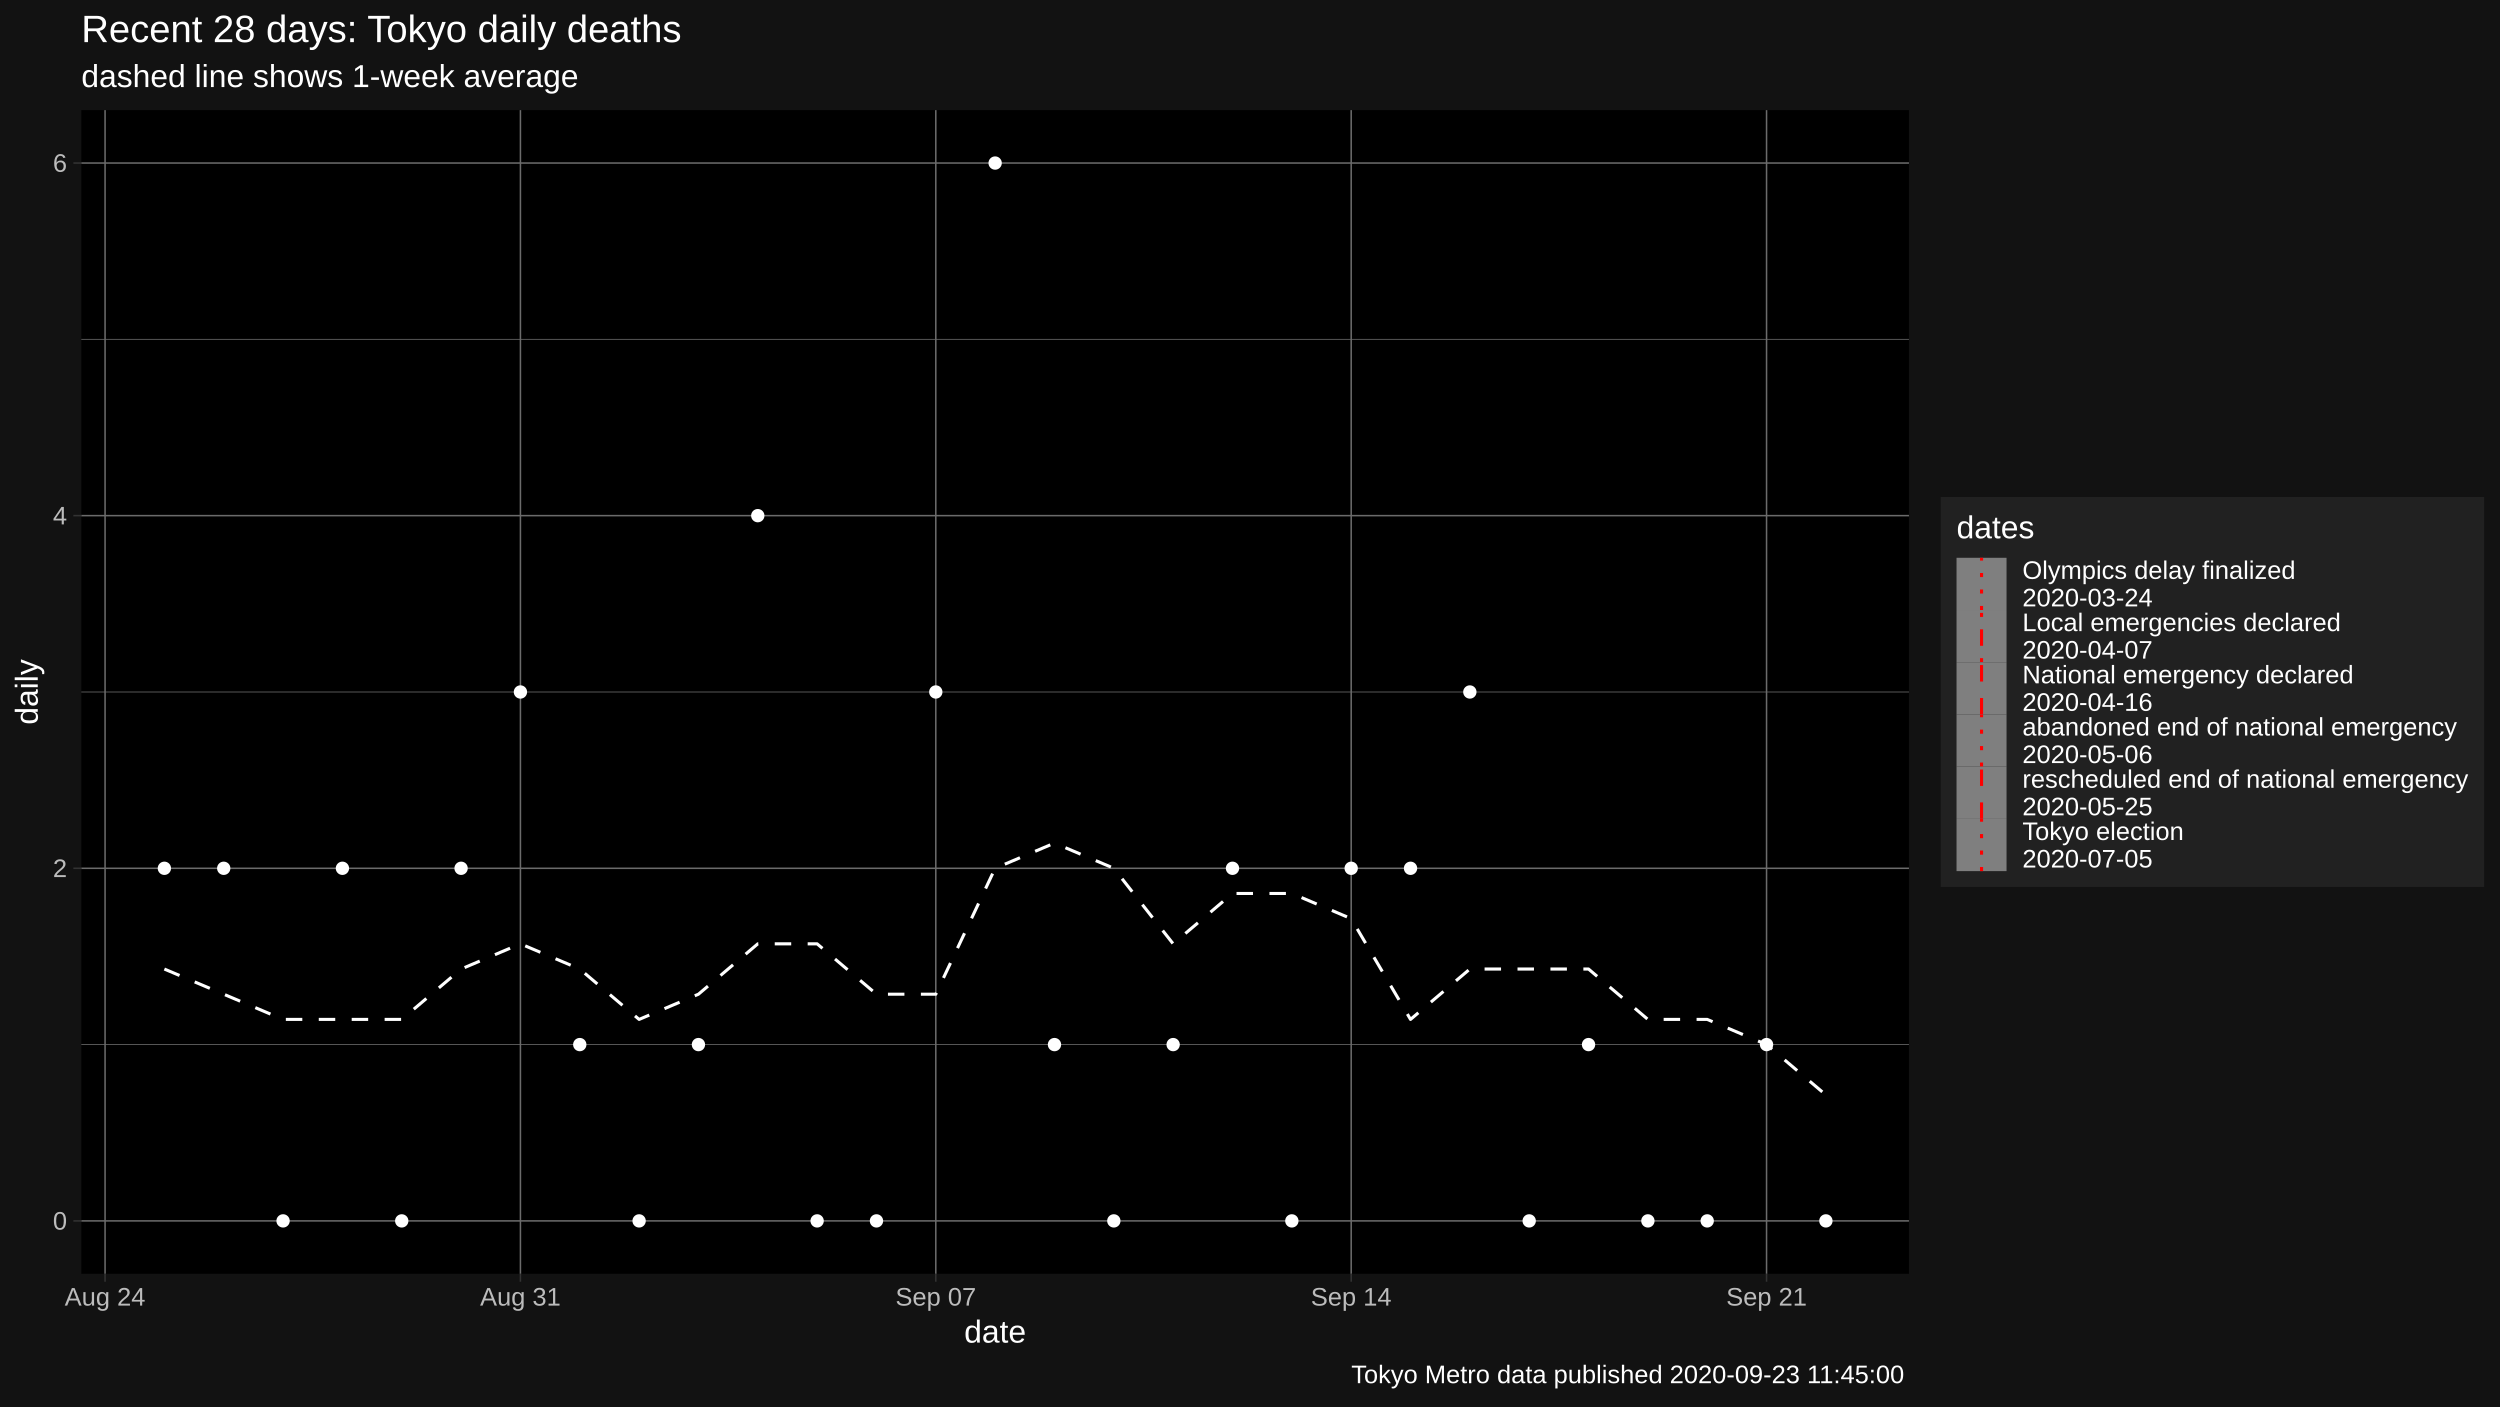
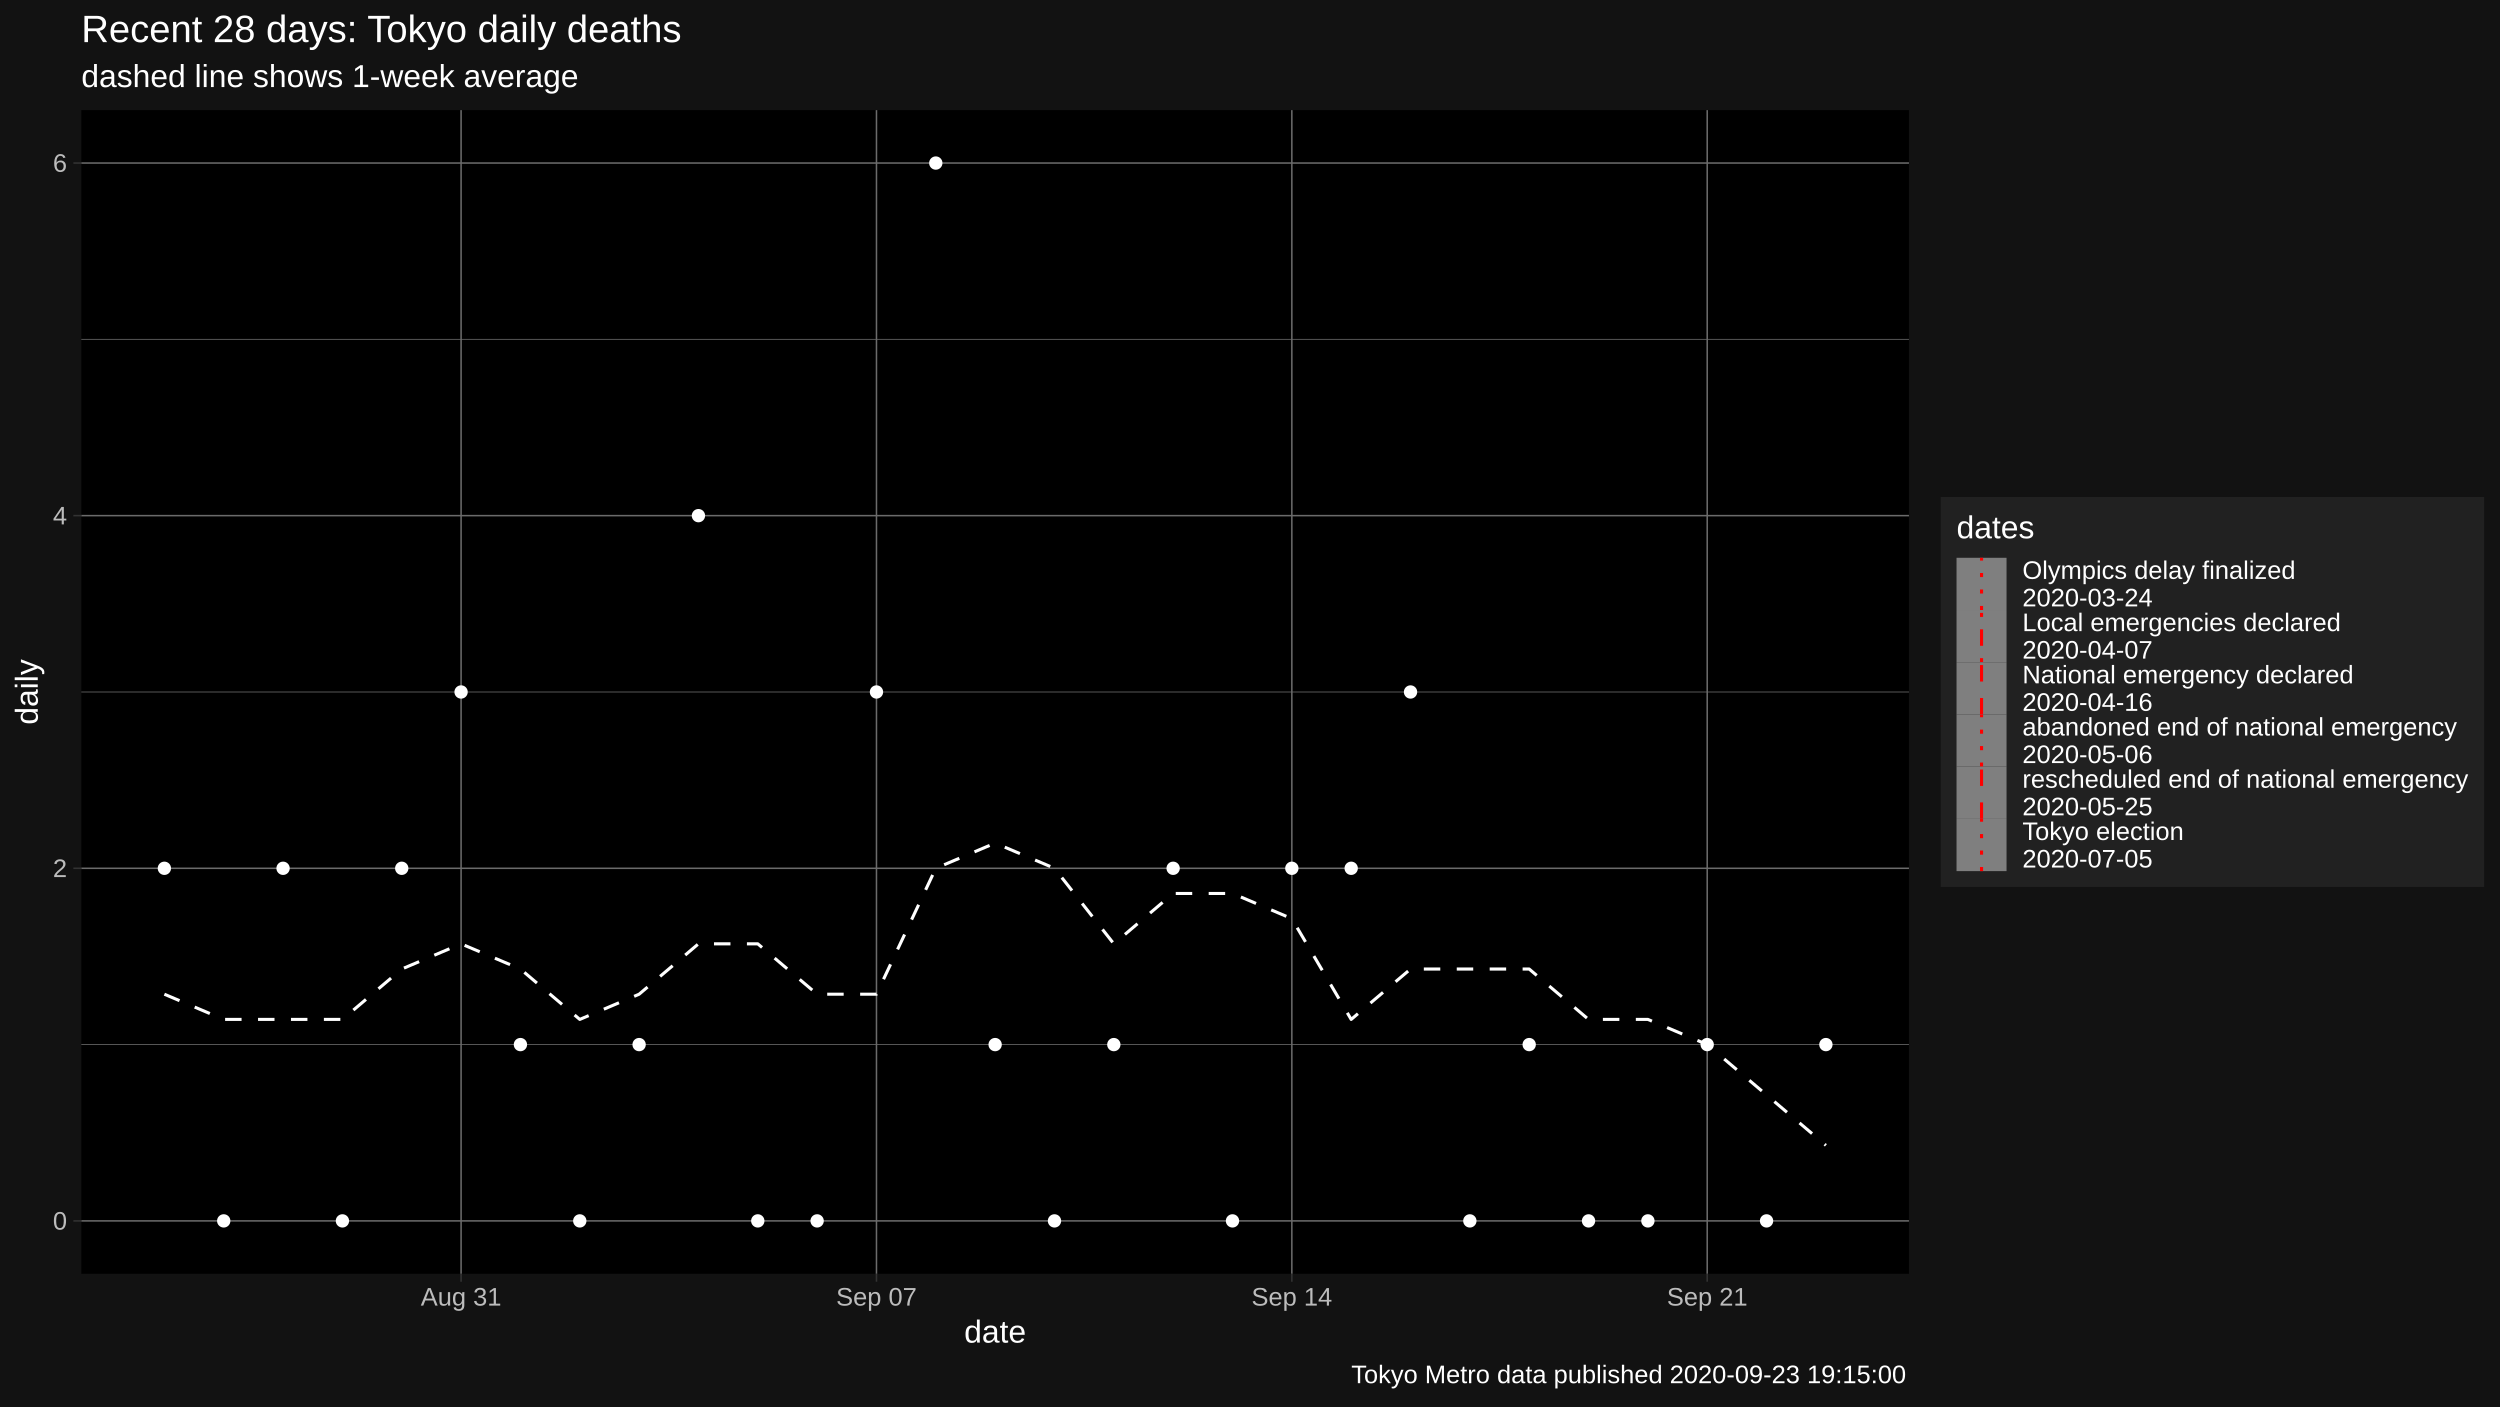
<svg xmlns="http://www.w3.org/2000/svg" viewBox="0 0 864.00 486.00">
  <defs>
    <style type="text/css">
    line, polyline, polygon, path, rect, circle {
      fill: none;
      stroke: #000000;
      stroke-linecap: round;
      stroke-linejoin: round;
      stroke-miterlimit: 10.00;
    }
  </style>
  </defs>
  <rect width="100%" height="100%" style="stroke: none; fill: #FFFFFF;" />
  <rect x="0" y="0.00" width="864.00" height="486.00" style="stroke-width: 1.07; stroke: #121212; fill: #121212;" />
  <defs>
    <clipPath id="cpMjguMTB8NjU5Ljc0fDQ0MC4yMnwzOC4wNw==">
      <rect x="28.10" y="38.07" width="631.64" height="402.15" />
    </clipPath>
  </defs>
  <rect x="28.10" y="38.07" width="631.64" height="402.15" style="stroke-width: 1.07; stroke: none; fill: #000000;" clip-path="url(#cpMjguMTB8NjU5Ljc0fDQ0MC4yMnwzOC4wNw==)" />
  <polyline points="28.10,361.01 659.74,361.01 " style="stroke-width: 0.27; stroke: #6B6B6B; stroke-linecap: butt;" clip-path="url(#cpMjguMTB8NjU5Ljc0fDQ0MC4yMnwzOC4wNw==)" />
  <polyline points="28.10,239.15 659.74,239.15 " style="stroke-width: 0.27; stroke: #6B6B6B; stroke-linecap: butt;" clip-path="url(#cpMjguMTB8NjU5Ljc0fDQ0MC4yMnwzOC4wNw==)" />
  <polyline points="28.10,117.28 659.74,117.28 " style="stroke-width: 0.27; stroke: #6B6B6B; stroke-linecap: butt;" clip-path="url(#cpMjguMTB8NjU5Ljc0fDQ0MC4yMnwzOC4wNw==)" />
  <polyline points="28.10,421.94 659.74,421.94 " style="stroke-width: 0.53; stroke: #6B6B6B; stroke-linecap: butt;" clip-path="url(#cpMjguMTB8NjU5Ljc0fDQ0MC4yMnwzOC4wNw==)" />
  <polyline points="28.10,300.08 659.74,300.08 " style="stroke-width: 0.53; stroke: #6B6B6B; stroke-linecap: butt;" clip-path="url(#cpMjguMTB8NjU5Ljc0fDQ0MC4yMnwzOC4wNw==)" />
  <polyline points="28.10,178.21 659.74,178.21 " style="stroke-width: 0.53; stroke: #6B6B6B; stroke-linecap: butt;" clip-path="url(#cpMjguMTB8NjU5Ljc0fDQ0MC4yMnwzOC4wNw==)" />
  <polyline points="28.10,56.35 659.74,56.35 " style="stroke-width: 0.53; stroke: #6B6B6B; stroke-linecap: butt;" clip-path="url(#cpMjguMTB8NjU5Ljc0fDQ0MC4yMnwzOC4wNw==)" />
-   <polyline points="36.31,440.22 36.31,38.07 " style="stroke-width: 0.53; stroke: #6B6B6B; stroke-linecap: butt;" clip-path="url(#cpMjguMTB8NjU5Ljc0fDQ0MC4yMnwzOC4wNw==)" />
-   <polyline points="179.86,440.22 179.86,38.07 " style="stroke-width: 0.53; stroke: #6B6B6B; stroke-linecap: butt;" clip-path="url(#cpMjguMTB8NjU5Ljc0fDQ0MC4yMnwzOC4wNw==)" />
-   <polyline points="323.41,440.22 323.41,38.07 " style="stroke-width: 0.53; stroke: #6B6B6B; stroke-linecap: butt;" clip-path="url(#cpMjguMTB8NjU5Ljc0fDQ0MC4yMnwzOC4wNw==)" />
-   <polyline points="466.97,440.22 466.97,38.07 " style="stroke-width: 0.53; stroke: #6B6B6B; stroke-linecap: butt;" clip-path="url(#cpMjguMTB8NjU5Ljc0fDQ0MC4yMnwzOC4wNw==)" />
-   <polyline points="610.52,440.22 610.52,38.07 " style="stroke-width: 0.53; stroke: #6B6B6B; stroke-linecap: butt;" clip-path="url(#cpMjguMTB8NjU5Ljc0fDQ0MC4yMnwzOC4wNw==)" />
-   <polyline points="56.81,334.90 77.32,343.60 97.83,352.31 118.34,352.31 138.84,352.31 159.35,334.90 179.86,326.19 200.37,334.90 220.88,352.31 241.38,343.60 261.89,326.19 282.40,326.19 302.91,343.60 323.41,343.60 343.92,300.08 364.43,291.37 384.94,300.08 405.44,326.19 425.95,308.78 446.46,308.78 466.97,317.49 487.48,352.31 507.98,334.90 528.49,334.90 549.00,334.90 569.51,352.31 590.01,352.31 610.52,361.01 631.03,378.42 " style="stroke-width: 1.07; stroke: #FFFFFF; stroke-dasharray: 5.69,5.69; stroke-linecap: butt;" clip-path="url(#cpMjguMTB8NjU5Ljc0fDQ0MC4yMnwzOC4wNw==)" />
+   <polyline points="159.35,440.22 159.35,38.07 " style="stroke-width: 0.53; stroke: #6B6B6B; stroke-linecap: butt;" clip-path="url(#cpMjguMTB8NjU5Ljc0fDQ0MC4yMnwzOC4wNw==)" />
+   <polyline points="302.91,440.22 302.91,38.07 " style="stroke-width: 0.53; stroke: #6B6B6B; stroke-linecap: butt;" clip-path="url(#cpMjguMTB8NjU5Ljc0fDQ0MC4yMnwzOC4wNw==)" />
+   <polyline points="446.46,440.22 446.46,38.07 " style="stroke-width: 0.53; stroke: #6B6B6B; stroke-linecap: butt;" clip-path="url(#cpMjguMTB8NjU5Ljc0fDQ0MC4yMnwzOC4wNw==)" />
+   <polyline points="590.01,440.22 590.01,38.07 " style="stroke-width: 0.53; stroke: #6B6B6B; stroke-linecap: butt;" clip-path="url(#cpMjguMTB8NjU5Ljc0fDQ0MC4yMnwzOC4wNw==)" />
+   <polyline points="56.81,343.60 77.32,352.31 97.83,352.31 118.34,352.31 138.84,334.90 159.35,326.19 179.86,334.90 200.37,352.31 220.88,343.60 241.38,326.19 261.89,326.19 282.40,343.60 302.91,343.60 323.41,300.08 343.92,291.37 364.43,300.08 384.94,326.19 405.44,308.78 425.95,308.78 446.46,317.49 466.97,352.31 487.48,334.90 507.98,334.90 528.49,334.90 549.00,352.31 569.51,352.31 590.01,361.01 610.52,378.42 631.03,395.83 " style="stroke-width: 1.07; stroke: #FFFFFF; stroke-dasharray: 5.69,5.69; stroke-linecap: butt;" clip-path="url(#cpMjguMTB8NjU5Ljc0fDQ0MC4yMnwzOC4wNw==)" />
  <circle cx="56.81" cy="300.08" r="1.95" style="stroke-width: 0.71; stroke: #FFFFFF; fill: #FFFFFF;" clip-path="url(#cpMjguMTB8NjU5Ljc0fDQ0MC4yMnwzOC4wNw==)" />
-   <circle cx="77.32" cy="300.08" r="1.95" style="stroke-width: 0.71; stroke: #FFFFFF; fill: #FFFFFF;" clip-path="url(#cpMjguMTB8NjU5Ljc0fDQ0MC4yMnwzOC4wNw==)" />
-   <circle cx="97.83" cy="421.94" r="1.95" style="stroke-width: 0.71; stroke: #FFFFFF; fill: #FFFFFF;" clip-path="url(#cpMjguMTB8NjU5Ljc0fDQ0MC4yMnwzOC4wNw==)" />
-   <circle cx="118.34" cy="300.08" r="1.95" style="stroke-width: 0.71; stroke: #FFFFFF; fill: #FFFFFF;" clip-path="url(#cpMjguMTB8NjU5Ljc0fDQ0MC4yMnwzOC4wNw==)" />
-   <circle cx="138.84" cy="421.94" r="1.95" style="stroke-width: 0.71; stroke: #FFFFFF; fill: #FFFFFF;" clip-path="url(#cpMjguMTB8NjU5Ljc0fDQ0MC4yMnwzOC4wNw==)" />
-   <circle cx="159.35" cy="300.08" r="1.95" style="stroke-width: 0.71; stroke: #FFFFFF; fill: #FFFFFF;" clip-path="url(#cpMjguMTB8NjU5Ljc0fDQ0MC4yMnwzOC4wNw==)" />
-   <circle cx="179.86" cy="239.15" r="1.95" style="stroke-width: 0.71; stroke: #FFFFFF; fill: #FFFFFF;" clip-path="url(#cpMjguMTB8NjU5Ljc0fDQ0MC4yMnwzOC4wNw==)" />
-   <circle cx="200.37" cy="361.01" r="1.95" style="stroke-width: 0.71; stroke: #FFFFFF; fill: #FFFFFF;" clip-path="url(#cpMjguMTB8NjU5Ljc0fDQ0MC4yMnwzOC4wNw==)" />
-   <circle cx="220.88" cy="421.94" r="1.95" style="stroke-width: 0.71; stroke: #FFFFFF; fill: #FFFFFF;" clip-path="url(#cpMjguMTB8NjU5Ljc0fDQ0MC4yMnwzOC4wNw==)" />
-   <circle cx="241.38" cy="361.01" r="1.95" style="stroke-width: 0.71; stroke: #FFFFFF; fill: #FFFFFF;" clip-path="url(#cpMjguMTB8NjU5Ljc0fDQ0MC4yMnwzOC4wNw==)" />
-   <circle cx="261.89" cy="178.21" r="1.95" style="stroke-width: 0.71; stroke: #FFFFFF; fill: #FFFFFF;" clip-path="url(#cpMjguMTB8NjU5Ljc0fDQ0MC4yMnwzOC4wNw==)" />
+   <circle cx="77.32" cy="421.94" r="1.95" style="stroke-width: 0.71; stroke: #FFFFFF; fill: #FFFFFF;" clip-path="url(#cpMjguMTB8NjU5Ljc0fDQ0MC4yMnwzOC4wNw==)" />
+   <circle cx="97.83" cy="300.08" r="1.95" style="stroke-width: 0.71; stroke: #FFFFFF; fill: #FFFFFF;" clip-path="url(#cpMjguMTB8NjU5Ljc0fDQ0MC4yMnwzOC4wNw==)" />
+   <circle cx="118.34" cy="421.94" r="1.95" style="stroke-width: 0.71; stroke: #FFFFFF; fill: #FFFFFF;" clip-path="url(#cpMjguMTB8NjU5Ljc0fDQ0MC4yMnwzOC4wNw==)" />
+   <circle cx="138.84" cy="300.08" r="1.95" style="stroke-width: 0.71; stroke: #FFFFFF; fill: #FFFFFF;" clip-path="url(#cpMjguMTB8NjU5Ljc0fDQ0MC4yMnwzOC4wNw==)" />
+   <circle cx="159.35" cy="239.15" r="1.95" style="stroke-width: 0.71; stroke: #FFFFFF; fill: #FFFFFF;" clip-path="url(#cpMjguMTB8NjU5Ljc0fDQ0MC4yMnwzOC4wNw==)" />
+   <circle cx="179.86" cy="361.01" r="1.95" style="stroke-width: 0.71; stroke: #FFFFFF; fill: #FFFFFF;" clip-path="url(#cpMjguMTB8NjU5Ljc0fDQ0MC4yMnwzOC4wNw==)" />
+   <circle cx="200.37" cy="421.94" r="1.95" style="stroke-width: 0.71; stroke: #FFFFFF; fill: #FFFFFF;" clip-path="url(#cpMjguMTB8NjU5Ljc0fDQ0MC4yMnwzOC4wNw==)" />
+   <circle cx="220.88" cy="361.01" r="1.95" style="stroke-width: 0.71; stroke: #FFFFFF; fill: #FFFFFF;" clip-path="url(#cpMjguMTB8NjU5Ljc0fDQ0MC4yMnwzOC4wNw==)" />
+   <circle cx="241.38" cy="178.21" r="1.95" style="stroke-width: 0.71; stroke: #FFFFFF; fill: #FFFFFF;" clip-path="url(#cpMjguMTB8NjU5Ljc0fDQ0MC4yMnwzOC4wNw==)" />
+   <circle cx="261.89" cy="421.94" r="1.95" style="stroke-width: 0.71; stroke: #FFFFFF; fill: #FFFFFF;" clip-path="url(#cpMjguMTB8NjU5Ljc0fDQ0MC4yMnwzOC4wNw==)" />
  <circle cx="282.40" cy="421.94" r="1.95" style="stroke-width: 0.71; stroke: #FFFFFF; fill: #FFFFFF;" clip-path="url(#cpMjguMTB8NjU5Ljc0fDQ0MC4yMnwzOC4wNw==)" />
-   <circle cx="302.91" cy="421.94" r="1.95" style="stroke-width: 0.71; stroke: #FFFFFF; fill: #FFFFFF;" clip-path="url(#cpMjguMTB8NjU5Ljc0fDQ0MC4yMnwzOC4wNw==)" />
-   <circle cx="323.41" cy="239.15" r="1.95" style="stroke-width: 0.71; stroke: #FFFFFF; fill: #FFFFFF;" clip-path="url(#cpMjguMTB8NjU5Ljc0fDQ0MC4yMnwzOC4wNw==)" />
-   <circle cx="343.92" cy="56.35" r="1.95" style="stroke-width: 0.71; stroke: #FFFFFF; fill: #FFFFFF;" clip-path="url(#cpMjguMTB8NjU5Ljc0fDQ0MC4yMnwzOC4wNw==)" />
-   <circle cx="364.43" cy="361.01" r="1.95" style="stroke-width: 0.71; stroke: #FFFFFF; fill: #FFFFFF;" clip-path="url(#cpMjguMTB8NjU5Ljc0fDQ0MC4yMnwzOC4wNw==)" />
-   <circle cx="384.94" cy="421.94" r="1.95" style="stroke-width: 0.71; stroke: #FFFFFF; fill: #FFFFFF;" clip-path="url(#cpMjguMTB8NjU5Ljc0fDQ0MC4yMnwzOC4wNw==)" />
-   <circle cx="405.44" cy="361.01" r="1.95" style="stroke-width: 0.71; stroke: #FFFFFF; fill: #FFFFFF;" clip-path="url(#cpMjguMTB8NjU5Ljc0fDQ0MC4yMnwzOC4wNw==)" />
-   <circle cx="425.95" cy="300.08" r="1.95" style="stroke-width: 0.71; stroke: #FFFFFF; fill: #FFFFFF;" clip-path="url(#cpMjguMTB8NjU5Ljc0fDQ0MC4yMnwzOC4wNw==)" />
-   <circle cx="446.46" cy="421.94" r="1.95" style="stroke-width: 0.71; stroke: #FFFFFF; fill: #FFFFFF;" clip-path="url(#cpMjguMTB8NjU5Ljc0fDQ0MC4yMnwzOC4wNw==)" />
+   <circle cx="302.91" cy="239.15" r="1.95" style="stroke-width: 0.71; stroke: #FFFFFF; fill: #FFFFFF;" clip-path="url(#cpMjguMTB8NjU5Ljc0fDQ0MC4yMnwzOC4wNw==)" />
+   <circle cx="323.41" cy="56.35" r="1.95" style="stroke-width: 0.71; stroke: #FFFFFF; fill: #FFFFFF;" clip-path="url(#cpMjguMTB8NjU5Ljc0fDQ0MC4yMnwzOC4wNw==)" />
+   <circle cx="343.92" cy="361.01" r="1.95" style="stroke-width: 0.71; stroke: #FFFFFF; fill: #FFFFFF;" clip-path="url(#cpMjguMTB8NjU5Ljc0fDQ0MC4yMnwzOC4wNw==)" />
+   <circle cx="364.43" cy="421.94" r="1.95" style="stroke-width: 0.71; stroke: #FFFFFF; fill: #FFFFFF;" clip-path="url(#cpMjguMTB8NjU5Ljc0fDQ0MC4yMnwzOC4wNw==)" />
+   <circle cx="384.94" cy="361.01" r="1.95" style="stroke-width: 0.71; stroke: #FFFFFF; fill: #FFFFFF;" clip-path="url(#cpMjguMTB8NjU5Ljc0fDQ0MC4yMnwzOC4wNw==)" />
+   <circle cx="405.44" cy="300.08" r="1.95" style="stroke-width: 0.71; stroke: #FFFFFF; fill: #FFFFFF;" clip-path="url(#cpMjguMTB8NjU5Ljc0fDQ0MC4yMnwzOC4wNw==)" />
+   <circle cx="425.95" cy="421.94" r="1.95" style="stroke-width: 0.71; stroke: #FFFFFF; fill: #FFFFFF;" clip-path="url(#cpMjguMTB8NjU5Ljc0fDQ0MC4yMnwzOC4wNw==)" />
+   <circle cx="446.46" cy="300.08" r="1.95" style="stroke-width: 0.71; stroke: #FFFFFF; fill: #FFFFFF;" clip-path="url(#cpMjguMTB8NjU5Ljc0fDQ0MC4yMnwzOC4wNw==)" />
  <circle cx="466.97" cy="300.08" r="1.95" style="stroke-width: 0.71; stroke: #FFFFFF; fill: #FFFFFF;" clip-path="url(#cpMjguMTB8NjU5Ljc0fDQ0MC4yMnwzOC4wNw==)" />
-   <circle cx="487.48" cy="300.08" r="1.95" style="stroke-width: 0.71; stroke: #FFFFFF; fill: #FFFFFF;" clip-path="url(#cpMjguMTB8NjU5Ljc0fDQ0MC4yMnwzOC4wNw==)" />
-   <circle cx="507.98" cy="239.15" r="1.95" style="stroke-width: 0.71; stroke: #FFFFFF; fill: #FFFFFF;" clip-path="url(#cpMjguMTB8NjU5Ljc0fDQ0MC4yMnwzOC4wNw==)" />
-   <circle cx="528.49" cy="421.94" r="1.95" style="stroke-width: 0.71; stroke: #FFFFFF; fill: #FFFFFF;" clip-path="url(#cpMjguMTB8NjU5Ljc0fDQ0MC4yMnwzOC4wNw==)" />
-   <circle cx="549.00" cy="361.01" r="1.95" style="stroke-width: 0.71; stroke: #FFFFFF; fill: #FFFFFF;" clip-path="url(#cpMjguMTB8NjU5Ljc0fDQ0MC4yMnwzOC4wNw==)" />
+   <circle cx="487.48" cy="239.15" r="1.95" style="stroke-width: 0.71; stroke: #FFFFFF; fill: #FFFFFF;" clip-path="url(#cpMjguMTB8NjU5Ljc0fDQ0MC4yMnwzOC4wNw==)" />
+   <circle cx="507.98" cy="421.94" r="1.95" style="stroke-width: 0.71; stroke: #FFFFFF; fill: #FFFFFF;" clip-path="url(#cpMjguMTB8NjU5Ljc0fDQ0MC4yMnwzOC4wNw==)" />
+   <circle cx="528.49" cy="361.01" r="1.95" style="stroke-width: 0.71; stroke: #FFFFFF; fill: #FFFFFF;" clip-path="url(#cpMjguMTB8NjU5Ljc0fDQ0MC4yMnwzOC4wNw==)" />
+   <circle cx="549.00" cy="421.94" r="1.95" style="stroke-width: 0.71; stroke: #FFFFFF; fill: #FFFFFF;" clip-path="url(#cpMjguMTB8NjU5Ljc0fDQ0MC4yMnwzOC4wNw==)" />
  <circle cx="569.51" cy="421.94" r="1.95" style="stroke-width: 0.71; stroke: #FFFFFF; fill: #FFFFFF;" clip-path="url(#cpMjguMTB8NjU5Ljc0fDQ0MC4yMnwzOC4wNw==)" />
-   <circle cx="590.01" cy="421.94" r="1.95" style="stroke-width: 0.71; stroke: #FFFFFF; fill: #FFFFFF;" clip-path="url(#cpMjguMTB8NjU5Ljc0fDQ0MC4yMnwzOC4wNw==)" />
-   <circle cx="610.52" cy="361.01" r="1.95" style="stroke-width: 0.71; stroke: #FFFFFF; fill: #FFFFFF;" clip-path="url(#cpMjguMTB8NjU5Ljc0fDQ0MC4yMnwzOC4wNw==)" />
-   <circle cx="631.03" cy="421.94" r="1.95" style="stroke-width: 0.71; stroke: #FFFFFF; fill: #FFFFFF;" clip-path="url(#cpMjguMTB8NjU5Ljc0fDQ0MC4yMnwzOC4wNw==)" />
+   <circle cx="590.01" cy="361.01" r="1.95" style="stroke-width: 0.71; stroke: #FFFFFF; fill: #FFFFFF;" clip-path="url(#cpMjguMTB8NjU5Ljc0fDQ0MC4yMnwzOC4wNw==)" />
+   <circle cx="610.52" cy="421.94" r="1.95" style="stroke-width: 0.71; stroke: #FFFFFF; fill: #FFFFFF;" clip-path="url(#cpMjguMTB8NjU5Ljc0fDQ0MC4yMnwzOC4wNw==)" />
+   <circle cx="631.03" cy="361.01" r="1.95" style="stroke-width: 0.71; stroke: #FFFFFF; fill: #FFFFFF;" clip-path="url(#cpMjguMTB8NjU5Ljc0fDQ0MC4yMnwzOC4wNw==)" />
  <defs>
    <clipPath id="cpMC4wMHw4NjQuMDB8NDg2LjAwfDAuMDA=">
      <rect x="0.00" y="0.00" width="864.00" height="486.00" />
    </clipPath>
  </defs>
  <g clip-path="url(#cpMC4wMHw4NjQuMDB8NDg2LjAwfDAuMDA=)">
    <text x="18.28" y="424.97" style="font-size: 8.80px; fill: #BCBCBC; font-family: Liberation Sans;" textLength="4.89px" lengthAdjust="spacingAndGlyphs">0</text>
  </g>
  <g clip-path="url(#cpMC4wMHw4NjQuMDB8NDg2LjAwfDAuMDA=)">
    <text x="18.28" y="303.11" style="font-size: 8.80px; fill: #BCBCBC; font-family: Liberation Sans;" textLength="4.89px" lengthAdjust="spacingAndGlyphs">2</text>
  </g>
  <g clip-path="url(#cpMC4wMHw4NjQuMDB8NDg2LjAwfDAuMDA=)">
    <text x="18.28" y="181.24" style="font-size: 8.80px; fill: #BCBCBC; font-family: Liberation Sans;" textLength="4.89px" lengthAdjust="spacingAndGlyphs">4</text>
  </g>
  <g clip-path="url(#cpMC4wMHw4NjQuMDB8NDg2LjAwfDAuMDA=)">
    <text x="18.28" y="59.38" style="font-size: 8.80px; fill: #BCBCBC; font-family: Liberation Sans;" textLength="4.89px" lengthAdjust="spacingAndGlyphs">6</text>
  </g>
  <polyline points="25.36,421.94 28.10,421.94 " style="stroke-width: 0.53; stroke: #333333; stroke-linecap: butt;" clip-path="url(#cpMC4wMHw4NjQuMDB8NDg2LjAwfDAuMDA=)" />
  <polyline points="25.36,300.08 28.10,300.08 " style="stroke-width: 0.53; stroke: #333333; stroke-linecap: butt;" clip-path="url(#cpMC4wMHw4NjQuMDB8NDg2LjAwfDAuMDA=)" />
  <polyline points="25.36,178.21 28.10,178.21 " style="stroke-width: 0.53; stroke: #333333; stroke-linecap: butt;" clip-path="url(#cpMC4wMHw4NjQuMDB8NDg2LjAwfDAuMDA=)" />
  <polyline points="25.36,56.35 28.10,56.35 " style="stroke-width: 0.53; stroke: #333333; stroke-linecap: butt;" clip-path="url(#cpMC4wMHw4NjQuMDB8NDg2LjAwfDAuMDA=)" />
-   <polyline points="36.31,442.96 36.31,440.22 " style="stroke-width: 0.53; stroke: #333333; stroke-linecap: butt;" clip-path="url(#cpMC4wMHw4NjQuMDB8NDg2LjAwfDAuMDA=)" />
-   <polyline points="179.86,442.96 179.86,440.22 " style="stroke-width: 0.53; stroke: #333333; stroke-linecap: butt;" clip-path="url(#cpMC4wMHw4NjQuMDB8NDg2LjAwfDAuMDA=)" />
-   <polyline points="323.41,442.96 323.41,440.22 " style="stroke-width: 0.53; stroke: #333333; stroke-linecap: butt;" clip-path="url(#cpMC4wMHw4NjQuMDB8NDg2LjAwfDAuMDA=)" />
-   <polyline points="466.97,442.96 466.97,440.22 " style="stroke-width: 0.53; stroke: #333333; stroke-linecap: butt;" clip-path="url(#cpMC4wMHw4NjQuMDB8NDg2LjAwfDAuMDA=)" />
-   <polyline points="610.52,442.96 610.52,440.22 " style="stroke-width: 0.53; stroke: #333333; stroke-linecap: butt;" clip-path="url(#cpMC4wMHw4NjQuMDB8NDg2LjAwfDAuMDA=)" />
+   <polyline points="159.35,442.96 159.35,440.22 " style="stroke-width: 0.53; stroke: #333333; stroke-linecap: butt;" clip-path="url(#cpMC4wMHw4NjQuMDB8NDg2LjAwfDAuMDA=)" />
+   <polyline points="302.91,442.96 302.91,440.22 " style="stroke-width: 0.53; stroke: #333333; stroke-linecap: butt;" clip-path="url(#cpMC4wMHw4NjQuMDB8NDg2LjAwfDAuMDA=)" />
+   <polyline points="446.46,442.96 446.46,440.22 " style="stroke-width: 0.53; stroke: #333333; stroke-linecap: butt;" clip-path="url(#cpMC4wMHw4NjQuMDB8NDg2LjAwfDAuMDA=)" />
+   <polyline points="590.01,442.96 590.01,440.22 " style="stroke-width: 0.53; stroke: #333333; stroke-linecap: butt;" clip-path="url(#cpMC4wMHw4NjQuMDB8NDg2LjAwfDAuMDA=)" />
  <g clip-path="url(#cpMC4wMHw4NjQuMDB8NDg2LjAwfDAuMDA=)">
-     <text x="22.36" y="451.21" style="font-size: 8.80px; fill: #BCBCBC; font-family: Liberation Sans;" textLength="27.89px" lengthAdjust="spacingAndGlyphs">Aug 24</text>
+     <text x="145.41" y="451.21" style="font-size: 8.80px; fill: #BCBCBC; font-family: Liberation Sans;" textLength="27.89px" lengthAdjust="spacingAndGlyphs">Aug 31</text>
  </g>
  <g clip-path="url(#cpMC4wMHw4NjQuMDB8NDg2LjAwfDAuMDA=)">
-     <text x="165.91" y="451.21" style="font-size: 8.80px; fill: #BCBCBC; font-family: Liberation Sans;" textLength="27.89px" lengthAdjust="spacingAndGlyphs">Aug 31</text>
+     <text x="288.96" y="451.21" style="font-size: 8.80px; fill: #BCBCBC; font-family: Liberation Sans;" textLength="27.89px" lengthAdjust="spacingAndGlyphs">Sep 07</text>
  </g>
  <g clip-path="url(#cpMC4wMHw4NjQuMDB8NDg2LjAwfDAuMDA=)">
-     <text x="309.47" y="451.21" style="font-size: 8.80px; fill: #BCBCBC; font-family: Liberation Sans;" textLength="27.89px" lengthAdjust="spacingAndGlyphs">Sep 07</text>
+     <text x="432.51" y="451.21" style="font-size: 8.80px; fill: #BCBCBC; font-family: Liberation Sans;" textLength="27.89px" lengthAdjust="spacingAndGlyphs">Sep 14</text>
  </g>
  <g clip-path="url(#cpMC4wMHw4NjQuMDB8NDg2LjAwfDAuMDA=)">
-     <text x="453.02" y="451.21" style="font-size: 8.80px; fill: #BCBCBC; font-family: Liberation Sans;" textLength="27.89px" lengthAdjust="spacingAndGlyphs">Sep 14</text>
-   </g>
-   <g clip-path="url(#cpMC4wMHw4NjQuMDB8NDg2LjAwfDAuMDA=)">
-     <text x="596.58" y="451.21" style="font-size: 8.80px; fill: #BCBCBC; font-family: Liberation Sans;" textLength="27.89px" lengthAdjust="spacingAndGlyphs">Sep 21</text>
+     <text x="576.07" y="451.21" style="font-size: 8.80px; fill: #BCBCBC; font-family: Liberation Sans;" textLength="27.89px" lengthAdjust="spacingAndGlyphs">Sep 21</text>
  </g>
  <g clip-path="url(#cpMC4wMHw4NjQuMDB8NDg2LjAwfDAuMDA=)">
    <text x="333.22" y="464.01" style="font-size: 11.00px; fill: #FFFFFF; font-family: Liberation Sans;" textLength="21.41px" lengthAdjust="spacingAndGlyphs">date</text>
  </g>
  <g clip-path="url(#cpMC4wMHw4NjQuMDB8NDg2LjAwfDAuMDA=)">
    <text transform="translate(13.05,250.46) rotate(-90)" style="font-size: 11.00px; fill: #FFFFFF; font-family: Liberation Sans;" textLength="22.62px" lengthAdjust="spacingAndGlyphs">daily</text>
  </g>
  <rect x="670.70" y="171.75" width="187.82" height="134.79" style="stroke-width: 1.07; stroke: none; fill: #212121;" clip-path="url(#cpMC4wMHw4NjQuMDB8NDg2LjAwfDAuMDA=)" />
  <g clip-path="url(#cpMC4wMHw4NjQuMDB8NDg2LjAwfDAuMDA=)">
    <text x="676.18" y="186.04" style="font-size: 11.00px; fill: #FFFFFF; font-family: Liberation Sans;" textLength="26.91px" lengthAdjust="spacingAndGlyphs">dates</text>
  </g>
  <rect x="676.18" y="192.77" width="17.28" height="18.05" style="stroke-width: 1.07; stroke: none; fill: #7F7F7F;" clip-path="url(#cpMC4wMHw4NjQuMDB8NDg2LjAwfDAuMDA=)" />
  <line x1="684.82" y1="210.82" x2="684.82" y2="192.77" style="stroke-width: 1.07; stroke: #FF0000; stroke-dasharray: 1.42,4.27; stroke-linecap: butt;" clip-path="url(#cpMC4wMHw4NjQuMDB8NDg2LjAwfDAuMDA=)" />
  <rect x="676.18" y="210.82" width="17.28" height="18.05" style="stroke-width: 1.07; stroke: none; fill: #7F7F7F;" clip-path="url(#cpMC4wMHw4NjQuMDB8NDg2LjAwfDAuMDA=)" />
  <line x1="684.82" y1="228.87" x2="684.82" y2="210.82" style="stroke-width: 1.07; stroke: #FF0000; stroke-dasharray: 1.42,4.27,5.69,4.27; stroke-linecap: butt;" clip-path="url(#cpMC4wMHw4NjQuMDB8NDg2LjAwfDAuMDA=)" />
  <rect x="676.18" y="228.87" width="17.28" height="18.05" style="stroke-width: 1.07; stroke: none; fill: #7F7F7F;" clip-path="url(#cpMC4wMHw4NjQuMDB8NDg2LjAwfDAuMDA=)" />
  <line x1="684.82" y1="246.91" x2="684.82" y2="228.87" style="stroke-width: 1.07; stroke: #FF0000; stroke-dasharray: 5.69,5.69; stroke-linecap: butt;" clip-path="url(#cpMC4wMHw4NjQuMDB8NDg2LjAwfDAuMDA=)" />
  <rect x="676.18" y="246.91" width="17.28" height="18.05" style="stroke-width: 1.07; stroke: none; fill: #7F7F7F;" clip-path="url(#cpMC4wMHw4NjQuMDB8NDg2LjAwfDAuMDA=)" />
  <line x1="684.82" y1="264.96" x2="684.82" y2="246.91" style="stroke-width: 1.07; stroke: #FF0000; stroke-dasharray: 1.42,4.27; stroke-linecap: butt;" clip-path="url(#cpMC4wMHw4NjQuMDB8NDg2LjAwfDAuMDA=)" />
  <rect x="676.18" y="264.96" width="17.28" height="18.05" style="stroke-width: 1.07; stroke: none; fill: #7F7F7F;" clip-path="url(#cpMC4wMHw4NjQuMDB8NDg2LjAwfDAuMDA=)" />
  <line x1="684.82" y1="283.01" x2="684.82" y2="264.96" style="stroke-width: 1.07; stroke: #FF0000; stroke-dasharray: 5.69,5.69; stroke-linecap: butt;" clip-path="url(#cpMC4wMHw4NjQuMDB8NDg2LjAwfDAuMDA=)" />
  <rect x="676.18" y="283.01" width="17.28" height="18.05" style="stroke-width: 1.07; stroke: none; fill: #7F7F7F;" clip-path="url(#cpMC4wMHw4NjQuMDB8NDg2LjAwfDAuMDA=)" />
  <line x1="684.82" y1="301.06" x2="684.82" y2="283.01" style="stroke-width: 1.07; stroke: #FF0000; stroke-dasharray: 1.42,4.27; stroke-linecap: butt;" clip-path="url(#cpMC4wMHw4NjQuMDB8NDg2LjAwfDAuMDA=)" />
  <g clip-path="url(#cpMC4wMHw4NjQuMDB8NDg2LjAwfDAuMDA=)">
    <text x="698.94" y="200.07" style="font-size: 8.80px; fill: #FFFFFF; font-family: Liberation Sans;" textLength="94.39px" lengthAdjust="spacingAndGlyphs">Olympics delay finalized</text>
  </g>
  <g clip-path="url(#cpMC4wMHw4NjQuMDB8NDg2LjAwfDAuMDA=)">
    <text x="698.94" y="209.57" style="font-size: 8.80px; fill: #FFFFFF; font-family: Liberation Sans;" textLength="45.01px" lengthAdjust="spacingAndGlyphs">2020-03-24</text>
  </g>
  <g clip-path="url(#cpMC4wMHw4NjQuMDB8NDg2LjAwfDAuMDA=)">
    <text x="698.94" y="218.12" style="font-size: 8.80px; fill: #FFFFFF; font-family: Liberation Sans;" textLength="110.06px" lengthAdjust="spacingAndGlyphs">Local emergencies declared</text>
  </g>
  <g clip-path="url(#cpMC4wMHw4NjQuMDB8NDg2LjAwfDAuMDA=)">
    <text x="698.94" y="227.62" style="font-size: 8.80px; fill: #FFFFFF; font-family: Liberation Sans;" textLength="45.01px" lengthAdjust="spacingAndGlyphs">2020-04-07</text>
  </g>
  <g clip-path="url(#cpMC4wMHw4NjQuMDB8NDg2LjAwfDAuMDA=)">
    <text x="698.94" y="236.17" style="font-size: 8.80px; fill: #FFFFFF; font-family: Liberation Sans;" textLength="114.46px" lengthAdjust="spacingAndGlyphs">National emergency declared</text>
  </g>
  <g clip-path="url(#cpMC4wMHw4NjQuMDB8NDg2LjAwfDAuMDA=)">
    <text x="698.94" y="245.67" style="font-size: 8.80px; fill: #FFFFFF; font-family: Liberation Sans;" textLength="45.01px" lengthAdjust="spacingAndGlyphs">2020-04-16</text>
  </g>
  <g clip-path="url(#cpMC4wMHw4NjQuMDB8NDg2LjAwfDAuMDA=)">
    <text x="698.94" y="254.21" style="font-size: 8.80px; fill: #FFFFFF; font-family: Liberation Sans;" textLength="150.21px" lengthAdjust="spacingAndGlyphs">abandoned end of national emergency</text>
  </g>
  <g clip-path="url(#cpMC4wMHw4NjQuMDB8NDg2LjAwfDAuMDA=)">
    <text x="698.94" y="263.72" style="font-size: 8.80px; fill: #FFFFFF; font-family: Liberation Sans;" textLength="45.01px" lengthAdjust="spacingAndGlyphs">2020-05-06</text>
  </g>
  <g clip-path="url(#cpMC4wMHw4NjQuMDB8NDg2LjAwfDAuMDA=)">
    <text x="698.94" y="272.26" style="font-size: 8.80px; fill: #FFFFFF; font-family: Liberation Sans;" textLength="154.10px" lengthAdjust="spacingAndGlyphs">rescheduled end of national emergency</text>
  </g>
  <g clip-path="url(#cpMC4wMHw4NjQuMDB8NDg2LjAwfDAuMDA=)">
    <text x="698.94" y="281.77" style="font-size: 8.80px; fill: #FFFFFF; font-family: Liberation Sans;" textLength="45.01px" lengthAdjust="spacingAndGlyphs">2020-05-25</text>
  </g>
  <g clip-path="url(#cpMC4wMHw4NjQuMDB8NDg2LjAwfDAuMDA=)">
    <text x="698.94" y="290.31" style="font-size: 8.80px; fill: #FFFFFF; font-family: Liberation Sans;" textLength="56.74px" lengthAdjust="spacingAndGlyphs">Tokyo election</text>
  </g>
  <g clip-path="url(#cpMC4wMHw4NjQuMDB8NDg2LjAwfDAuMDA=)">
    <text x="698.94" y="299.81" style="font-size: 8.80px; fill: #FFFFFF; font-family: Liberation Sans;" textLength="45.01px" lengthAdjust="spacingAndGlyphs">2020-07-05</text>
  </g>
  <g clip-path="url(#cpMC4wMHw4NjQuMDB8NDg2LjAwfDAuMDA=)">
    <text x="28.10" y="30.10" style="font-size: 11.00px; fill: #FFFFFF; font-family: Liberation Sans;" textLength="171.83px" lengthAdjust="spacingAndGlyphs">dashed line shows 1-week average</text>
  </g>
  <g clip-path="url(#cpMC4wMHw4NjQuMDB8NDg2LjAwfDAuMDA=)">
    <text x="28.10" y="14.56" style="font-size: 13.20px; fill: #FFFFFF; font-family: Liberation Sans;" textLength="209.12px" lengthAdjust="spacingAndGlyphs">Recent 28 days: Tokyo daily deaths</text>
  </g>
  <g clip-path="url(#cpMC4wMHw4NjQuMDB8NDg2LjAwfDAuMDA=)">
-     <text x="466.99" y="478.03" style="font-size: 8.80px; fill: #FFFFFF; font-family: Liberation Sans;" textLength="192.75px" lengthAdjust="spacingAndGlyphs">Tokyo Metro data published 2020-09-23 11:45:00</text>
+     <text x="466.99" y="478.03" style="font-size: 8.80px; fill: #FFFFFF; font-family: Liberation Sans;" textLength="192.75px" lengthAdjust="spacingAndGlyphs">Tokyo Metro data published 2020-09-23 19:15:00</text>
  </g>
</svg>
